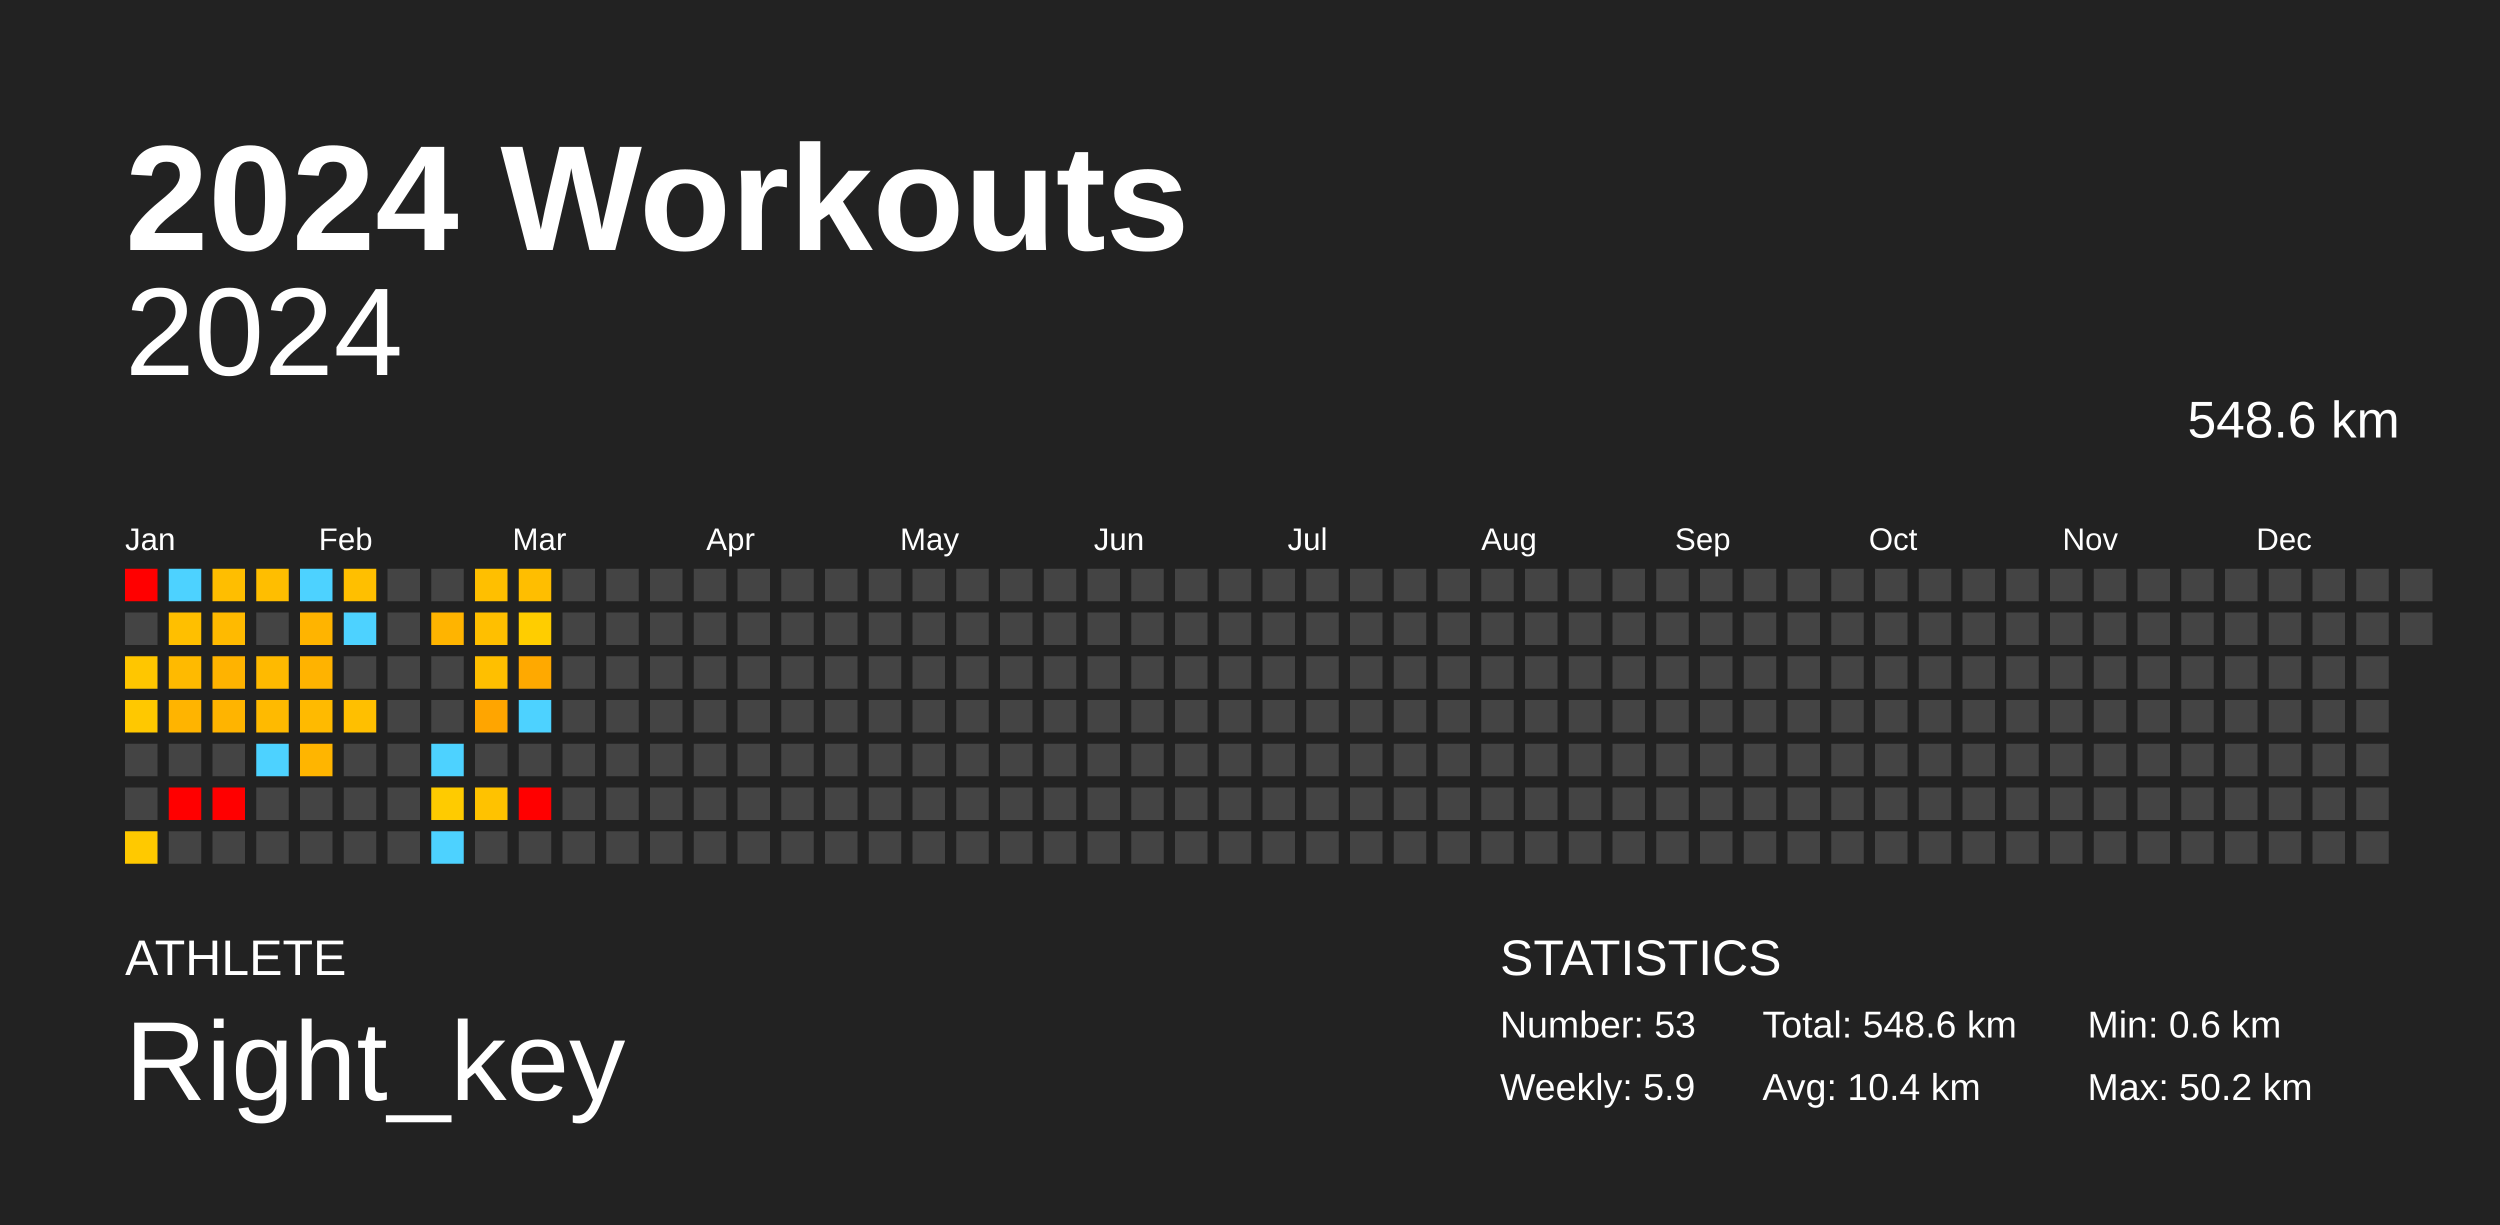
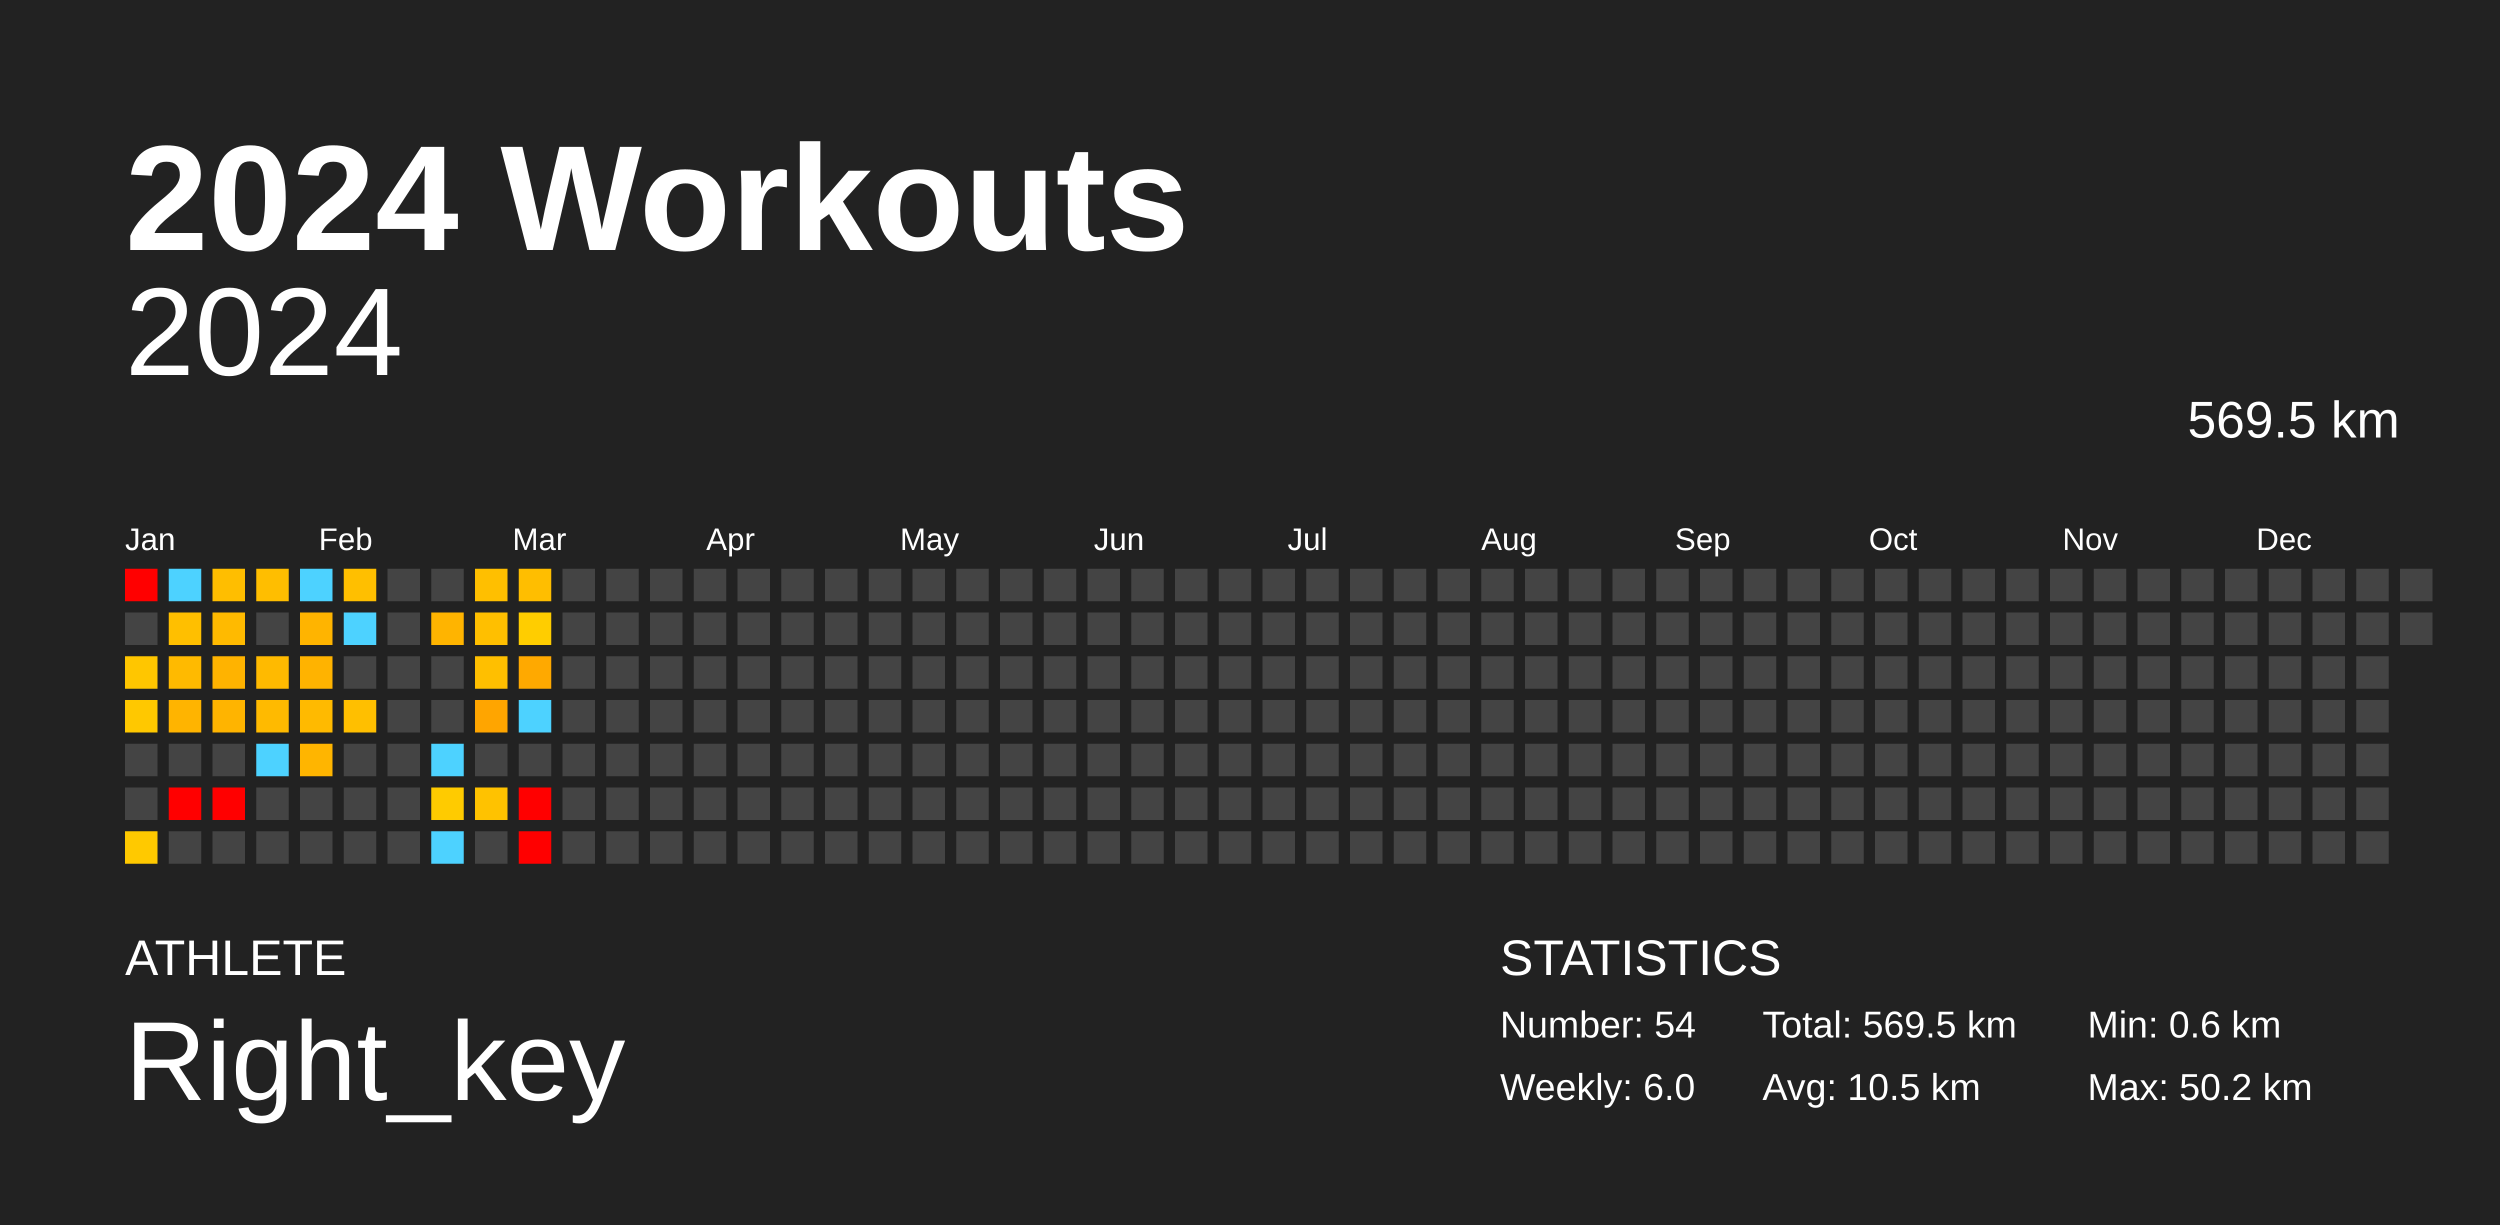
<svg xmlns="http://www.w3.org/2000/svg" baseProfile="full" height="98mm" version="1.1" viewBox="0,0,200,98" width="200mm">
  <defs />
  <rect fill="#222222" height="98" width="200" x="0" y="0" />
  <text fill="#FFFFFF" style="font-size:12px; font-family:Arial; font-weight:bold;" x="10" y="20">2024 Workouts</text>
  <text fill="#FFFFFF" style="font-size:4px; font-family:Arial" x="10" y="78">ATHLETE</text>
  <text fill="#FFFFFF" style="font-size:9px; font-family:Arial" x="10" y="88">Right_key</text>
  <text fill="#FFFFFF" style="font-size:4px; font-family:Arial" x="120" y="78">STATISTICS</text>
-   <text fill="#FFFFFF" style="font-size:3px; font-family:Arial" x="120" y="83">Number: 53</text>
-   <text fill="#FFFFFF" style="font-size:3px; font-family:Arial" x="120" y="88">Weekly: 5.9</text>
-   <text fill="#FFFFFF" style="font-size:3px; font-family:Arial" x="141" y="83">Total: 548.6 km</text>
-   <text fill="#FFFFFF" style="font-size:3px; font-family:Arial" x="141" y="88">Avg: 10.4 km</text>
+   <text fill="#FFFFFF" style="font-size:3px; font-family:Arial" x="120" y="83">Number: 54</text>
+   <text fill="#FFFFFF" style="font-size:3px; font-family:Arial" x="120" y="88">Weekly: 6.0</text>
+   <text fill="#FFFFFF" style="font-size:3px; font-family:Arial" x="141" y="83">Total: 569.5 km</text>
+   <text fill="#FFFFFF" style="font-size:3px; font-family:Arial" x="141" y="88">Avg: 10.5 km</text>
  <text fill="#FFFFFF" style="font-size:3px; font-family:Arial" x="167" y="83">Min: 0.6 km</text>
  <text fill="#FFFFFF" style="font-size:3px; font-family:Arial" x="167" y="88">Max: 50.2 km</text>
  <text alignment-baseline="hanging" fill="#FFFFFF" style="font-size:10.0px; font-family:Arial;" x="10" y="30">2024</text>
-   <text alignment-baseline="hanging" fill="#FFFFFF" style="font-size:4.125px; font-family:Arial;" x="175" y="35">548.6 km</text>
+   <text alignment-baseline="hanging" fill="#FFFFFF" style="font-size:4.125px; font-family:Arial;" x="175" y="35">569.5 km</text>
  <text fill="#FFFFFF" style="font-size:2.5px; font-family:Arial" x="10.0" y="44">Jan</text>
  <text fill="#FFFFFF" style="font-size:2.5px; font-family:Arial" x="25.5" y="44">Feb</text>
  <text fill="#FFFFFF" style="font-size:2.5px; font-family:Arial" x="41.0" y="44">Mar</text>
  <text fill="#FFFFFF" style="font-size:2.5px; font-family:Arial" x="56.5" y="44">Apr</text>
  <text fill="#FFFFFF" style="font-size:2.5px; font-family:Arial" x="72.0" y="44">May</text>
  <text fill="#FFFFFF" style="font-size:2.5px; font-family:Arial" x="87.5" y="44">Jun</text>
  <text fill="#FFFFFF" style="font-size:2.5px; font-family:Arial" x="103.0" y="44">Jul</text>
  <text fill="#FFFFFF" style="font-size:2.5px; font-family:Arial" x="118.5" y="44">Aug</text>
  <text fill="#FFFFFF" style="font-size:2.5px; font-family:Arial" x="134.0" y="44">Sep</text>
  <text fill="#FFFFFF" style="font-size:2.5px; font-family:Arial" x="149.5" y="44">Oct</text>
  <text fill="#FFFFFF" style="font-size:2.5px; font-family:Arial" x="165.0" y="44">Nov</text>
  <text fill="#FFFFFF" style="font-size:2.5px; font-family:Arial" x="180.5" y="44">Dec</text>
  <rect fill="red" height="2.6" width="2.6" x="10.0" y="45.5" />
  <rect fill="#444444" height="2.6" width="2.6" x="10.0" y="49.0" />
  <rect fill="#ffc600" height="2.6" width="2.6" x="10.0" y="52.5" />
  <rect fill="#ffc800" height="2.6" width="2.6" x="10.0" y="56.0" />
  <rect fill="#444444" height="2.6" width="2.6" x="10.0" y="59.5" />
  <rect fill="#444444" height="2.6" width="2.6" x="10.0" y="63.0" />
  <rect fill="#ffc900" height="2.6" width="2.6" x="10.0" y="66.5" />
  <rect fill="#4dd2ff" height="2.6" width="2.6" x="13.5" y="45.5" />
  <rect fill="#ffbf00" height="2.6" width="2.6" x="13.5" y="49.0" />
  <rect fill="#ffba00" height="2.6" width="2.6" x="13.5" y="52.5" />
  <rect fill="#ffb400" height="2.6" width="2.6" x="13.5" y="56.0" />
  <rect fill="#444444" height="2.6" width="2.6" x="13.5" y="59.5" />
  <rect fill="red" height="2.6" width="2.6" x="13.5" y="63.0" />
  <rect fill="#444444" height="2.6" width="2.6" x="13.5" y="66.5" />
  <rect fill="#ffbe00" height="2.6" width="2.6" x="17.0" y="45.5" />
  <rect fill="#ffba00" height="2.6" width="2.6" x="17.0" y="49.0" />
  <rect fill="#ffb300" height="2.6" width="2.6" x="17.0" y="52.5" />
  <rect fill="#ffb400" height="2.6" width="2.6" x="17.0" y="56.0" />
  <rect fill="#444444" height="2.6" width="2.6" x="17.0" y="59.5" />
  <rect fill="red" height="2.6" width="2.6" x="17.0" y="63.0" />
  <rect fill="#444444" height="2.6" width="2.6" x="17.0" y="66.5" />
  <rect fill="#ffbe00" height="2.6" width="2.6" x="20.5" y="45.5" />
  <rect fill="#444444" height="2.6" width="2.6" x="20.5" y="49.0" />
  <rect fill="#ffba00" height="2.6" width="2.6" x="20.5" y="52.5" />
  <rect fill="#ffba00" height="2.6" width="2.6" x="20.5" y="56.0" />
  <rect fill="#4dd2ff" height="2.6" width="2.6" x="20.5" y="59.5" />
  <rect fill="#444444" height="2.6" width="2.6" x="20.5" y="63.0" />
  <rect fill="#444444" height="2.6" width="2.6" x="20.5" y="66.5" />
  <rect fill="#4dd2ff" height="2.6" width="2.6" x="24.0" y="45.5" />
  <rect fill="#ffb400" height="2.6" width="2.6" x="24.0" y="49.0" />
  <rect fill="#ffb300" height="2.6" width="2.6" x="24.0" y="52.5" />
  <rect fill="#ffba00" height="2.6" width="2.6" x="24.0" y="56.0" />
  <rect fill="#ffb500" height="2.6" width="2.6" x="24.0" y="59.5" />
  <rect fill="#444444" height="2.6" width="2.6" x="24.0" y="63.0" />
  <rect fill="#444444" height="2.6" width="2.6" x="24.0" y="66.5" />
  <rect fill="#ffbf00" height="2.6" width="2.6" x="27.5" y="45.5" />
  <rect fill="#4dd2ff" height="2.6" width="2.6" x="27.5" y="49.0" />
  <rect fill="#444444" height="2.6" width="2.6" x="27.5" y="52.5" />
  <rect fill="#ffbf00" height="2.6" width="2.6" x="27.5" y="56.0" />
  <rect fill="#444444" height="2.6" width="2.6" x="27.5" y="59.5" />
  <rect fill="#444444" height="2.6" width="2.6" x="27.5" y="63.0" />
  <rect fill="#444444" height="2.6" width="2.6" x="27.5" y="66.5" />
  <rect fill="#444444" height="2.6" width="2.6" x="31.0" y="45.5" />
  <rect fill="#444444" height="2.6" width="2.6" x="31.0" y="49.0" />
  <rect fill="#444444" height="2.6" width="2.6" x="31.0" y="52.5" />
  <rect fill="#444444" height="2.6" width="2.6" x="31.0" y="56.0" />
  <rect fill="#444444" height="2.6" width="2.6" x="31.0" y="59.5" />
  <rect fill="#444444" height="2.6" width="2.6" x="31.0" y="63.0" />
  <rect fill="#444444" height="2.6" width="2.6" x="31.0" y="66.5" />
  <rect fill="#444444" height="2.6" width="2.6" x="34.5" y="45.5" />
  <rect fill="#ffb400" height="2.6" width="2.6" x="34.5" y="49.0" />
  <rect fill="#444444" height="2.6" width="2.6" x="34.5" y="52.5" />
  <rect fill="#444444" height="2.6" width="2.6" x="34.5" y="56.0" />
  <rect fill="#4dd2ff" height="2.6" width="2.6" x="34.5" y="59.5" />
  <rect fill="#ffcb00" height="2.6" width="2.6" x="34.5" y="63.0" />
  <rect fill="#4dd2ff" height="2.6" width="2.6" x="34.5" y="66.5" />
  <rect fill="#ffbf00" height="2.6" width="2.6" x="38.0" y="45.5" />
  <rect fill="#ffbf00" height="2.6" width="2.6" x="38.0" y="49.0" />
  <rect fill="#ffbf00" height="2.6" width="2.6" x="38.0" y="52.5" />
  <rect fill="#ffa500" height="2.6" width="2.6" x="38.0" y="56.0" />
  <rect fill="#444444" height="2.6" width="2.6" x="38.0" y="59.5" />
  <rect fill="#ffc200" height="2.6" width="2.6" x="38.0" y="63.0" />
  <rect fill="#444444" height="2.6" width="2.6" x="38.0" y="66.5" />
  <rect fill="#ffbe00" height="2.6" width="2.6" x="41.5" y="45.5" />
  <rect fill="#ffcd00" height="2.6" width="2.6" x="41.5" y="49.0" />
  <rect fill="#ffa900" height="2.6" width="2.6" x="41.5" y="52.5" />
  <rect fill="#4dd2ff" height="2.6" width="2.6" x="41.5" y="56.0" />
  <rect fill="#444444" height="2.6" width="2.6" x="41.5" y="59.5" />
  <rect fill="red" height="2.6" width="2.6" x="41.5" y="63.0" />
-   <rect fill="#444444" height="2.6" width="2.6" x="41.5" y="66.5" />
+   <rect fill="red" height="2.6" width="2.6" x="41.5" y="66.5" />
  <rect fill="#444444" height="2.6" width="2.6" x="45.0" y="45.5" />
  <rect fill="#444444" height="2.6" width="2.6" x="45.0" y="49.0" />
  <rect fill="#444444" height="2.6" width="2.6" x="45.0" y="52.5" />
  <rect fill="#444444" height="2.6" width="2.6" x="45.0" y="56.0" />
  <rect fill="#444444" height="2.6" width="2.6" x="45.0" y="59.5" />
  <rect fill="#444444" height="2.6" width="2.6" x="45.0" y="63.0" />
  <rect fill="#444444" height="2.6" width="2.6" x="45.0" y="66.5" />
  <rect fill="#444444" height="2.6" width="2.6" x="48.5" y="45.5" />
  <rect fill="#444444" height="2.6" width="2.6" x="48.5" y="49.0" />
  <rect fill="#444444" height="2.6" width="2.6" x="48.5" y="52.5" />
  <rect fill="#444444" height="2.6" width="2.6" x="48.5" y="56.0" />
  <rect fill="#444444" height="2.6" width="2.6" x="48.5" y="59.5" />
  <rect fill="#444444" height="2.6" width="2.6" x="48.5" y="63.0" />
  <rect fill="#444444" height="2.6" width="2.6" x="48.5" y="66.5" />
  <rect fill="#444444" height="2.6" width="2.6" x="52.0" y="45.5" />
  <rect fill="#444444" height="2.6" width="2.6" x="52.0" y="49.0" />
  <rect fill="#444444" height="2.6" width="2.6" x="52.0" y="52.5" />
  <rect fill="#444444" height="2.6" width="2.6" x="52.0" y="56.0" />
  <rect fill="#444444" height="2.6" width="2.6" x="52.0" y="59.5" />
  <rect fill="#444444" height="2.6" width="2.6" x="52.0" y="63.0" />
  <rect fill="#444444" height="2.6" width="2.6" x="52.0" y="66.5" />
  <rect fill="#444444" height="2.6" width="2.6" x="55.5" y="45.5" />
  <rect fill="#444444" height="2.6" width="2.6" x="55.5" y="49.0" />
  <rect fill="#444444" height="2.6" width="2.6" x="55.5" y="52.5" />
  <rect fill="#444444" height="2.6" width="2.6" x="55.5" y="56.0" />
  <rect fill="#444444" height="2.6" width="2.6" x="55.5" y="59.5" />
  <rect fill="#444444" height="2.6" width="2.6" x="55.5" y="63.0" />
  <rect fill="#444444" height="2.6" width="2.6" x="55.5" y="66.5" />
  <rect fill="#444444" height="2.6" width="2.6" x="59.0" y="45.5" />
  <rect fill="#444444" height="2.6" width="2.6" x="59.0" y="49.0" />
  <rect fill="#444444" height="2.6" width="2.6" x="59.0" y="52.5" />
  <rect fill="#444444" height="2.6" width="2.6" x="59.0" y="56.0" />
  <rect fill="#444444" height="2.6" width="2.6" x="59.0" y="59.5" />
  <rect fill="#444444" height="2.6" width="2.6" x="59.0" y="63.0" />
  <rect fill="#444444" height="2.6" width="2.6" x="59.0" y="66.5" />
  <rect fill="#444444" height="2.6" width="2.6" x="62.5" y="45.5" />
  <rect fill="#444444" height="2.6" width="2.6" x="62.5" y="49.0" />
  <rect fill="#444444" height="2.6" width="2.6" x="62.5" y="52.5" />
  <rect fill="#444444" height="2.6" width="2.6" x="62.5" y="56.0" />
  <rect fill="#444444" height="2.6" width="2.6" x="62.5" y="59.5" />
  <rect fill="#444444" height="2.6" width="2.6" x="62.5" y="63.0" />
  <rect fill="#444444" height="2.6" width="2.6" x="62.5" y="66.5" />
  <rect fill="#444444" height="2.6" width="2.6" x="66.0" y="45.5" />
  <rect fill="#444444" height="2.6" width="2.6" x="66.0" y="49.0" />
  <rect fill="#444444" height="2.6" width="2.6" x="66.0" y="52.5" />
  <rect fill="#444444" height="2.6" width="2.6" x="66.0" y="56.0" />
  <rect fill="#444444" height="2.6" width="2.6" x="66.0" y="59.5" />
  <rect fill="#444444" height="2.6" width="2.6" x="66.0" y="63.0" />
  <rect fill="#444444" height="2.6" width="2.6" x="66.0" y="66.5" />
  <rect fill="#444444" height="2.6" width="2.6" x="69.5" y="45.5" />
  <rect fill="#444444" height="2.6" width="2.6" x="69.5" y="49.0" />
  <rect fill="#444444" height="2.6" width="2.6" x="69.5" y="52.5" />
  <rect fill="#444444" height="2.6" width="2.6" x="69.5" y="56.0" />
  <rect fill="#444444" height="2.6" width="2.6" x="69.5" y="59.5" />
  <rect fill="#444444" height="2.6" width="2.6" x="69.5" y="63.0" />
  <rect fill="#444444" height="2.6" width="2.6" x="69.5" y="66.5" />
  <rect fill="#444444" height="2.6" width="2.6" x="73.0" y="45.5" />
  <rect fill="#444444" height="2.6" width="2.6" x="73.0" y="49.0" />
  <rect fill="#444444" height="2.6" width="2.6" x="73.0" y="52.5" />
  <rect fill="#444444" height="2.6" width="2.6" x="73.0" y="56.0" />
  <rect fill="#444444" height="2.6" width="2.6" x="73.0" y="59.5" />
  <rect fill="#444444" height="2.6" width="2.6" x="73.0" y="63.0" />
  <rect fill="#444444" height="2.6" width="2.6" x="73.0" y="66.5" />
  <rect fill="#444444" height="2.6" width="2.6" x="76.5" y="45.5" />
  <rect fill="#444444" height="2.6" width="2.6" x="76.5" y="49.0" />
  <rect fill="#444444" height="2.6" width="2.6" x="76.5" y="52.5" />
  <rect fill="#444444" height="2.6" width="2.6" x="76.5" y="56.0" />
  <rect fill="#444444" height="2.6" width="2.6" x="76.5" y="59.5" />
  <rect fill="#444444" height="2.6" width="2.6" x="76.5" y="63.0" />
  <rect fill="#444444" height="2.6" width="2.6" x="76.5" y="66.5" />
  <rect fill="#444444" height="2.6" width="2.6" x="80.0" y="45.5" />
  <rect fill="#444444" height="2.6" width="2.6" x="80.0" y="49.0" />
  <rect fill="#444444" height="2.6" width="2.6" x="80.0" y="52.5" />
  <rect fill="#444444" height="2.6" width="2.6" x="80.0" y="56.0" />
  <rect fill="#444444" height="2.6" width="2.6" x="80.0" y="59.5" />
  <rect fill="#444444" height="2.6" width="2.6" x="80.0" y="63.0" />
  <rect fill="#444444" height="2.6" width="2.6" x="80.0" y="66.5" />
  <rect fill="#444444" height="2.6" width="2.6" x="83.5" y="45.5" />
  <rect fill="#444444" height="2.6" width="2.6" x="83.5" y="49.0" />
  <rect fill="#444444" height="2.6" width="2.6" x="83.5" y="52.5" />
  <rect fill="#444444" height="2.6" width="2.6" x="83.5" y="56.0" />
  <rect fill="#444444" height="2.6" width="2.6" x="83.5" y="59.5" />
  <rect fill="#444444" height="2.6" width="2.6" x="83.5" y="63.0" />
  <rect fill="#444444" height="2.6" width="2.6" x="83.5" y="66.5" />
  <rect fill="#444444" height="2.6" width="2.6" x="87.0" y="45.5" />
  <rect fill="#444444" height="2.6" width="2.6" x="87.0" y="49.0" />
  <rect fill="#444444" height="2.6" width="2.6" x="87.0" y="52.5" />
  <rect fill="#444444" height="2.6" width="2.6" x="87.0" y="56.0" />
  <rect fill="#444444" height="2.6" width="2.6" x="87.0" y="59.5" />
  <rect fill="#444444" height="2.6" width="2.6" x="87.0" y="63.0" />
  <rect fill="#444444" height="2.6" width="2.6" x="87.0" y="66.5" />
  <rect fill="#444444" height="2.6" width="2.6" x="90.5" y="45.5" />
  <rect fill="#444444" height="2.6" width="2.6" x="90.5" y="49.0" />
  <rect fill="#444444" height="2.6" width="2.6" x="90.5" y="52.5" />
  <rect fill="#444444" height="2.6" width="2.6" x="90.5" y="56.0" />
  <rect fill="#444444" height="2.6" width="2.6" x="90.5" y="59.5" />
  <rect fill="#444444" height="2.6" width="2.6" x="90.5" y="63.0" />
  <rect fill="#444444" height="2.6" width="2.6" x="90.5" y="66.5" />
  <rect fill="#444444" height="2.6" width="2.6" x="94.0" y="45.5" />
  <rect fill="#444444" height="2.6" width="2.6" x="94.0" y="49.0" />
  <rect fill="#444444" height="2.6" width="2.6" x="94.0" y="52.5" />
  <rect fill="#444444" height="2.6" width="2.6" x="94.0" y="56.0" />
  <rect fill="#444444" height="2.6" width="2.6" x="94.0" y="59.5" />
  <rect fill="#444444" height="2.6" width="2.6" x="94.0" y="63.0" />
  <rect fill="#444444" height="2.6" width="2.6" x="94.0" y="66.5" />
  <rect fill="#444444" height="2.6" width="2.6" x="97.5" y="45.5" />
  <rect fill="#444444" height="2.6" width="2.6" x="97.5" y="49.0" />
  <rect fill="#444444" height="2.6" width="2.6" x="97.5" y="52.5" />
  <rect fill="#444444" height="2.6" width="2.6" x="97.5" y="56.0" />
  <rect fill="#444444" height="2.6" width="2.6" x="97.5" y="59.5" />
  <rect fill="#444444" height="2.6" width="2.6" x="97.5" y="63.0" />
  <rect fill="#444444" height="2.6" width="2.6" x="97.5" y="66.5" />
  <rect fill="#444444" height="2.6" width="2.6" x="101.0" y="45.5" />
  <rect fill="#444444" height="2.6" width="2.6" x="101.0" y="49.0" />
  <rect fill="#444444" height="2.6" width="2.6" x="101.0" y="52.5" />
  <rect fill="#444444" height="2.6" width="2.6" x="101.0" y="56.0" />
  <rect fill="#444444" height="2.6" width="2.6" x="101.0" y="59.5" />
  <rect fill="#444444" height="2.6" width="2.6" x="101.0" y="63.0" />
  <rect fill="#444444" height="2.6" width="2.6" x="101.0" y="66.5" />
  <rect fill="#444444" height="2.6" width="2.6" x="104.5" y="45.5" />
  <rect fill="#444444" height="2.6" width="2.6" x="104.5" y="49.0" />
  <rect fill="#444444" height="2.6" width="2.6" x="104.5" y="52.5" />
  <rect fill="#444444" height="2.6" width="2.6" x="104.5" y="56.0" />
  <rect fill="#444444" height="2.6" width="2.6" x="104.5" y="59.5" />
  <rect fill="#444444" height="2.6" width="2.6" x="104.5" y="63.0" />
  <rect fill="#444444" height="2.6" width="2.6" x="104.5" y="66.5" />
  <rect fill="#444444" height="2.6" width="2.6" x="108.0" y="45.5" />
  <rect fill="#444444" height="2.6" width="2.6" x="108.0" y="49.0" />
  <rect fill="#444444" height="2.6" width="2.6" x="108.0" y="52.5" />
  <rect fill="#444444" height="2.6" width="2.6" x="108.0" y="56.0" />
  <rect fill="#444444" height="2.6" width="2.6" x="108.0" y="59.5" />
  <rect fill="#444444" height="2.6" width="2.6" x="108.0" y="63.0" />
  <rect fill="#444444" height="2.6" width="2.6" x="108.0" y="66.5" />
  <rect fill="#444444" height="2.6" width="2.6" x="111.5" y="45.5" />
  <rect fill="#444444" height="2.6" width="2.6" x="111.5" y="49.0" />
  <rect fill="#444444" height="2.6" width="2.6" x="111.5" y="52.5" />
  <rect fill="#444444" height="2.6" width="2.6" x="111.5" y="56.0" />
  <rect fill="#444444" height="2.6" width="2.6" x="111.5" y="59.5" />
  <rect fill="#444444" height="2.6" width="2.6" x="111.5" y="63.0" />
  <rect fill="#444444" height="2.6" width="2.6" x="111.5" y="66.5" />
  <rect fill="#444444" height="2.6" width="2.6" x="115.0" y="45.5" />
  <rect fill="#444444" height="2.6" width="2.6" x="115.0" y="49.0" />
  <rect fill="#444444" height="2.6" width="2.6" x="115.0" y="52.5" />
  <rect fill="#444444" height="2.6" width="2.6" x="115.0" y="56.0" />
  <rect fill="#444444" height="2.6" width="2.6" x="115.0" y="59.5" />
  <rect fill="#444444" height="2.6" width="2.6" x="115.0" y="63.0" />
  <rect fill="#444444" height="2.6" width="2.6" x="115.0" y="66.5" />
  <rect fill="#444444" height="2.6" width="2.6" x="118.5" y="45.5" />
  <rect fill="#444444" height="2.6" width="2.6" x="118.5" y="49.0" />
  <rect fill="#444444" height="2.6" width="2.6" x="118.5" y="52.5" />
  <rect fill="#444444" height="2.6" width="2.6" x="118.5" y="56.0" />
  <rect fill="#444444" height="2.6" width="2.6" x="118.5" y="59.5" />
  <rect fill="#444444" height="2.6" width="2.6" x="118.5" y="63.0" />
  <rect fill="#444444" height="2.6" width="2.6" x="118.5" y="66.5" />
  <rect fill="#444444" height="2.6" width="2.6" x="122.0" y="45.5" />
  <rect fill="#444444" height="2.6" width="2.6" x="122.0" y="49.0" />
  <rect fill="#444444" height="2.6" width="2.6" x="122.0" y="52.5" />
  <rect fill="#444444" height="2.6" width="2.6" x="122.0" y="56.0" />
  <rect fill="#444444" height="2.6" width="2.6" x="122.0" y="59.5" />
  <rect fill="#444444" height="2.6" width="2.6" x="122.0" y="63.0" />
  <rect fill="#444444" height="2.6" width="2.6" x="122.0" y="66.5" />
  <rect fill="#444444" height="2.6" width="2.6" x="125.5" y="45.5" />
  <rect fill="#444444" height="2.6" width="2.6" x="125.5" y="49.0" />
  <rect fill="#444444" height="2.6" width="2.6" x="125.5" y="52.5" />
  <rect fill="#444444" height="2.6" width="2.6" x="125.5" y="56.0" />
  <rect fill="#444444" height="2.6" width="2.6" x="125.5" y="59.5" />
  <rect fill="#444444" height="2.6" width="2.6" x="125.5" y="63.0" />
  <rect fill="#444444" height="2.6" width="2.6" x="125.5" y="66.5" />
  <rect fill="#444444" height="2.6" width="2.6" x="129.0" y="45.5" />
  <rect fill="#444444" height="2.6" width="2.6" x="129.0" y="49.0" />
  <rect fill="#444444" height="2.6" width="2.6" x="129.0" y="52.5" />
  <rect fill="#444444" height="2.6" width="2.6" x="129.0" y="56.0" />
  <rect fill="#444444" height="2.6" width="2.6" x="129.0" y="59.5" />
  <rect fill="#444444" height="2.6" width="2.6" x="129.0" y="63.0" />
  <rect fill="#444444" height="2.6" width="2.6" x="129.0" y="66.5" />
  <rect fill="#444444" height="2.6" width="2.6" x="132.5" y="45.5" />
  <rect fill="#444444" height="2.6" width="2.6" x="132.5" y="49.0" />
  <rect fill="#444444" height="2.6" width="2.6" x="132.5" y="52.5" />
  <rect fill="#444444" height="2.6" width="2.6" x="132.5" y="56.0" />
  <rect fill="#444444" height="2.6" width="2.6" x="132.5" y="59.5" />
  <rect fill="#444444" height="2.6" width="2.6" x="132.5" y="63.0" />
  <rect fill="#444444" height="2.6" width="2.6" x="132.5" y="66.5" />
  <rect fill="#444444" height="2.6" width="2.6" x="136.0" y="45.5" />
  <rect fill="#444444" height="2.6" width="2.6" x="136.0" y="49.0" />
  <rect fill="#444444" height="2.6" width="2.6" x="136.0" y="52.5" />
  <rect fill="#444444" height="2.6" width="2.6" x="136.0" y="56.0" />
  <rect fill="#444444" height="2.6" width="2.6" x="136.0" y="59.5" />
  <rect fill="#444444" height="2.6" width="2.6" x="136.0" y="63.0" />
  <rect fill="#444444" height="2.6" width="2.6" x="136.0" y="66.5" />
  <rect fill="#444444" height="2.6" width="2.6" x="139.5" y="45.5" />
  <rect fill="#444444" height="2.6" width="2.6" x="139.5" y="49.0" />
  <rect fill="#444444" height="2.6" width="2.6" x="139.5" y="52.5" />
  <rect fill="#444444" height="2.6" width="2.6" x="139.5" y="56.0" />
  <rect fill="#444444" height="2.6" width="2.6" x="139.5" y="59.5" />
  <rect fill="#444444" height="2.6" width="2.6" x="139.5" y="63.0" />
  <rect fill="#444444" height="2.6" width="2.6" x="139.5" y="66.5" />
  <rect fill="#444444" height="2.6" width="2.6" x="143.0" y="45.5" />
  <rect fill="#444444" height="2.6" width="2.6" x="143.0" y="49.0" />
  <rect fill="#444444" height="2.6" width="2.6" x="143.0" y="52.5" />
  <rect fill="#444444" height="2.6" width="2.6" x="143.0" y="56.0" />
  <rect fill="#444444" height="2.6" width="2.6" x="143.0" y="59.5" />
  <rect fill="#444444" height="2.6" width="2.6" x="143.0" y="63.0" />
  <rect fill="#444444" height="2.6" width="2.6" x="143.0" y="66.5" />
  <rect fill="#444444" height="2.6" width="2.6" x="146.5" y="45.5" />
  <rect fill="#444444" height="2.6" width="2.6" x="146.5" y="49.0" />
  <rect fill="#444444" height="2.6" width="2.6" x="146.5" y="52.5" />
  <rect fill="#444444" height="2.6" width="2.6" x="146.5" y="56.0" />
  <rect fill="#444444" height="2.6" width="2.6" x="146.5" y="59.5" />
  <rect fill="#444444" height="2.6" width="2.6" x="146.5" y="63.0" />
  <rect fill="#444444" height="2.6" width="2.6" x="146.5" y="66.5" />
  <rect fill="#444444" height="2.6" width="2.6" x="150.0" y="45.5" />
  <rect fill="#444444" height="2.6" width="2.6" x="150.0" y="49.0" />
  <rect fill="#444444" height="2.6" width="2.6" x="150.0" y="52.5" />
  <rect fill="#444444" height="2.6" width="2.6" x="150.0" y="56.0" />
  <rect fill="#444444" height="2.6" width="2.6" x="150.0" y="59.5" />
  <rect fill="#444444" height="2.6" width="2.6" x="150.0" y="63.0" />
  <rect fill="#444444" height="2.6" width="2.6" x="150.0" y="66.5" />
  <rect fill="#444444" height="2.6" width="2.6" x="153.5" y="45.5" />
  <rect fill="#444444" height="2.6" width="2.6" x="153.5" y="49.0" />
  <rect fill="#444444" height="2.6" width="2.6" x="153.5" y="52.5" />
  <rect fill="#444444" height="2.6" width="2.6" x="153.5" y="56.0" />
  <rect fill="#444444" height="2.6" width="2.6" x="153.5" y="59.5" />
  <rect fill="#444444" height="2.6" width="2.6" x="153.5" y="63.0" />
  <rect fill="#444444" height="2.6" width="2.6" x="153.5" y="66.5" />
  <rect fill="#444444" height="2.6" width="2.6" x="157.0" y="45.5" />
  <rect fill="#444444" height="2.6" width="2.6" x="157.0" y="49.0" />
  <rect fill="#444444" height="2.6" width="2.6" x="157.0" y="52.5" />
  <rect fill="#444444" height="2.6" width="2.6" x="157.0" y="56.0" />
  <rect fill="#444444" height="2.6" width="2.6" x="157.0" y="59.5" />
  <rect fill="#444444" height="2.6" width="2.6" x="157.0" y="63.0" />
  <rect fill="#444444" height="2.6" width="2.6" x="157.0" y="66.5" />
  <rect fill="#444444" height="2.6" width="2.6" x="160.5" y="45.5" />
  <rect fill="#444444" height="2.6" width="2.6" x="160.5" y="49.0" />
  <rect fill="#444444" height="2.6" width="2.6" x="160.5" y="52.5" />
  <rect fill="#444444" height="2.6" width="2.6" x="160.5" y="56.0" />
  <rect fill="#444444" height="2.6" width="2.6" x="160.5" y="59.5" />
  <rect fill="#444444" height="2.6" width="2.6" x="160.5" y="63.0" />
  <rect fill="#444444" height="2.6" width="2.6" x="160.5" y="66.5" />
  <rect fill="#444444" height="2.6" width="2.6" x="164.0" y="45.5" />
  <rect fill="#444444" height="2.6" width="2.6" x="164.0" y="49.0" />
  <rect fill="#444444" height="2.6" width="2.6" x="164.0" y="52.5" />
  <rect fill="#444444" height="2.6" width="2.6" x="164.0" y="56.0" />
  <rect fill="#444444" height="2.6" width="2.6" x="164.0" y="59.5" />
  <rect fill="#444444" height="2.6" width="2.6" x="164.0" y="63.0" />
  <rect fill="#444444" height="2.6" width="2.6" x="164.0" y="66.5" />
  <rect fill="#444444" height="2.6" width="2.6" x="167.5" y="45.5" />
  <rect fill="#444444" height="2.6" width="2.6" x="167.5" y="49.0" />
  <rect fill="#444444" height="2.6" width="2.6" x="167.5" y="52.5" />
  <rect fill="#444444" height="2.6" width="2.6" x="167.5" y="56.0" />
  <rect fill="#444444" height="2.6" width="2.6" x="167.5" y="59.5" />
  <rect fill="#444444" height="2.6" width="2.6" x="167.5" y="63.0" />
  <rect fill="#444444" height="2.6" width="2.6" x="167.5" y="66.5" />
  <rect fill="#444444" height="2.6" width="2.6" x="171.0" y="45.5" />
  <rect fill="#444444" height="2.6" width="2.6" x="171.0" y="49.0" />
  <rect fill="#444444" height="2.6" width="2.6" x="171.0" y="52.5" />
  <rect fill="#444444" height="2.6" width="2.6" x="171.0" y="56.0" />
  <rect fill="#444444" height="2.6" width="2.6" x="171.0" y="59.5" />
  <rect fill="#444444" height="2.6" width="2.6" x="171.0" y="63.0" />
  <rect fill="#444444" height="2.6" width="2.6" x="171.0" y="66.5" />
  <rect fill="#444444" height="2.6" width="2.6" x="174.5" y="45.5" />
  <rect fill="#444444" height="2.6" width="2.6" x="174.5" y="49.0" />
  <rect fill="#444444" height="2.6" width="2.6" x="174.5" y="52.5" />
  <rect fill="#444444" height="2.6" width="2.6" x="174.5" y="56.0" />
  <rect fill="#444444" height="2.6" width="2.6" x="174.5" y="59.5" />
  <rect fill="#444444" height="2.6" width="2.6" x="174.5" y="63.0" />
  <rect fill="#444444" height="2.6" width="2.6" x="174.5" y="66.5" />
  <rect fill="#444444" height="2.6" width="2.6" x="178.0" y="45.5" />
  <rect fill="#444444" height="2.6" width="2.6" x="178.0" y="49.0" />
  <rect fill="#444444" height="2.6" width="2.6" x="178.0" y="52.5" />
  <rect fill="#444444" height="2.6" width="2.6" x="178.0" y="56.0" />
  <rect fill="#444444" height="2.6" width="2.6" x="178.0" y="59.5" />
  <rect fill="#444444" height="2.6" width="2.6" x="178.0" y="63.0" />
  <rect fill="#444444" height="2.6" width="2.6" x="178.0" y="66.5" />
  <rect fill="#444444" height="2.6" width="2.6" x="181.5" y="45.5" />
  <rect fill="#444444" height="2.6" width="2.6" x="181.5" y="49.0" />
  <rect fill="#444444" height="2.6" width="2.6" x="181.5" y="52.5" />
  <rect fill="#444444" height="2.6" width="2.6" x="181.5" y="56.0" />
  <rect fill="#444444" height="2.6" width="2.6" x="181.5" y="59.5" />
  <rect fill="#444444" height="2.6" width="2.6" x="181.5" y="63.0" />
  <rect fill="#444444" height="2.6" width="2.6" x="181.5" y="66.5" />
  <rect fill="#444444" height="2.6" width="2.6" x="185.0" y="45.5" />
  <rect fill="#444444" height="2.6" width="2.6" x="185.0" y="49.0" />
  <rect fill="#444444" height="2.6" width="2.6" x="185.0" y="52.5" />
  <rect fill="#444444" height="2.6" width="2.6" x="185.0" y="56.0" />
  <rect fill="#444444" height="2.6" width="2.6" x="185.0" y="59.5" />
  <rect fill="#444444" height="2.6" width="2.6" x="185.0" y="63.0" />
  <rect fill="#444444" height="2.6" width="2.6" x="185.0" y="66.5" />
  <rect fill="#444444" height="2.6" width="2.6" x="188.5" y="45.5" />
  <rect fill="#444444" height="2.6" width="2.6" x="188.5" y="49.0" />
  <rect fill="#444444" height="2.6" width="2.6" x="188.5" y="52.5" />
  <rect fill="#444444" height="2.6" width="2.6" x="188.5" y="56.0" />
  <rect fill="#444444" height="2.6" width="2.6" x="188.5" y="59.5" />
  <rect fill="#444444" height="2.6" width="2.6" x="188.5" y="63.0" />
  <rect fill="#444444" height="2.6" width="2.6" x="188.5" y="66.5" />
  <rect fill="#444444" height="2.6" width="2.6" x="192.0" y="45.5" />
  <rect fill="#444444" height="2.6" width="2.6" x="192.0" y="49.0" />
</svg>
